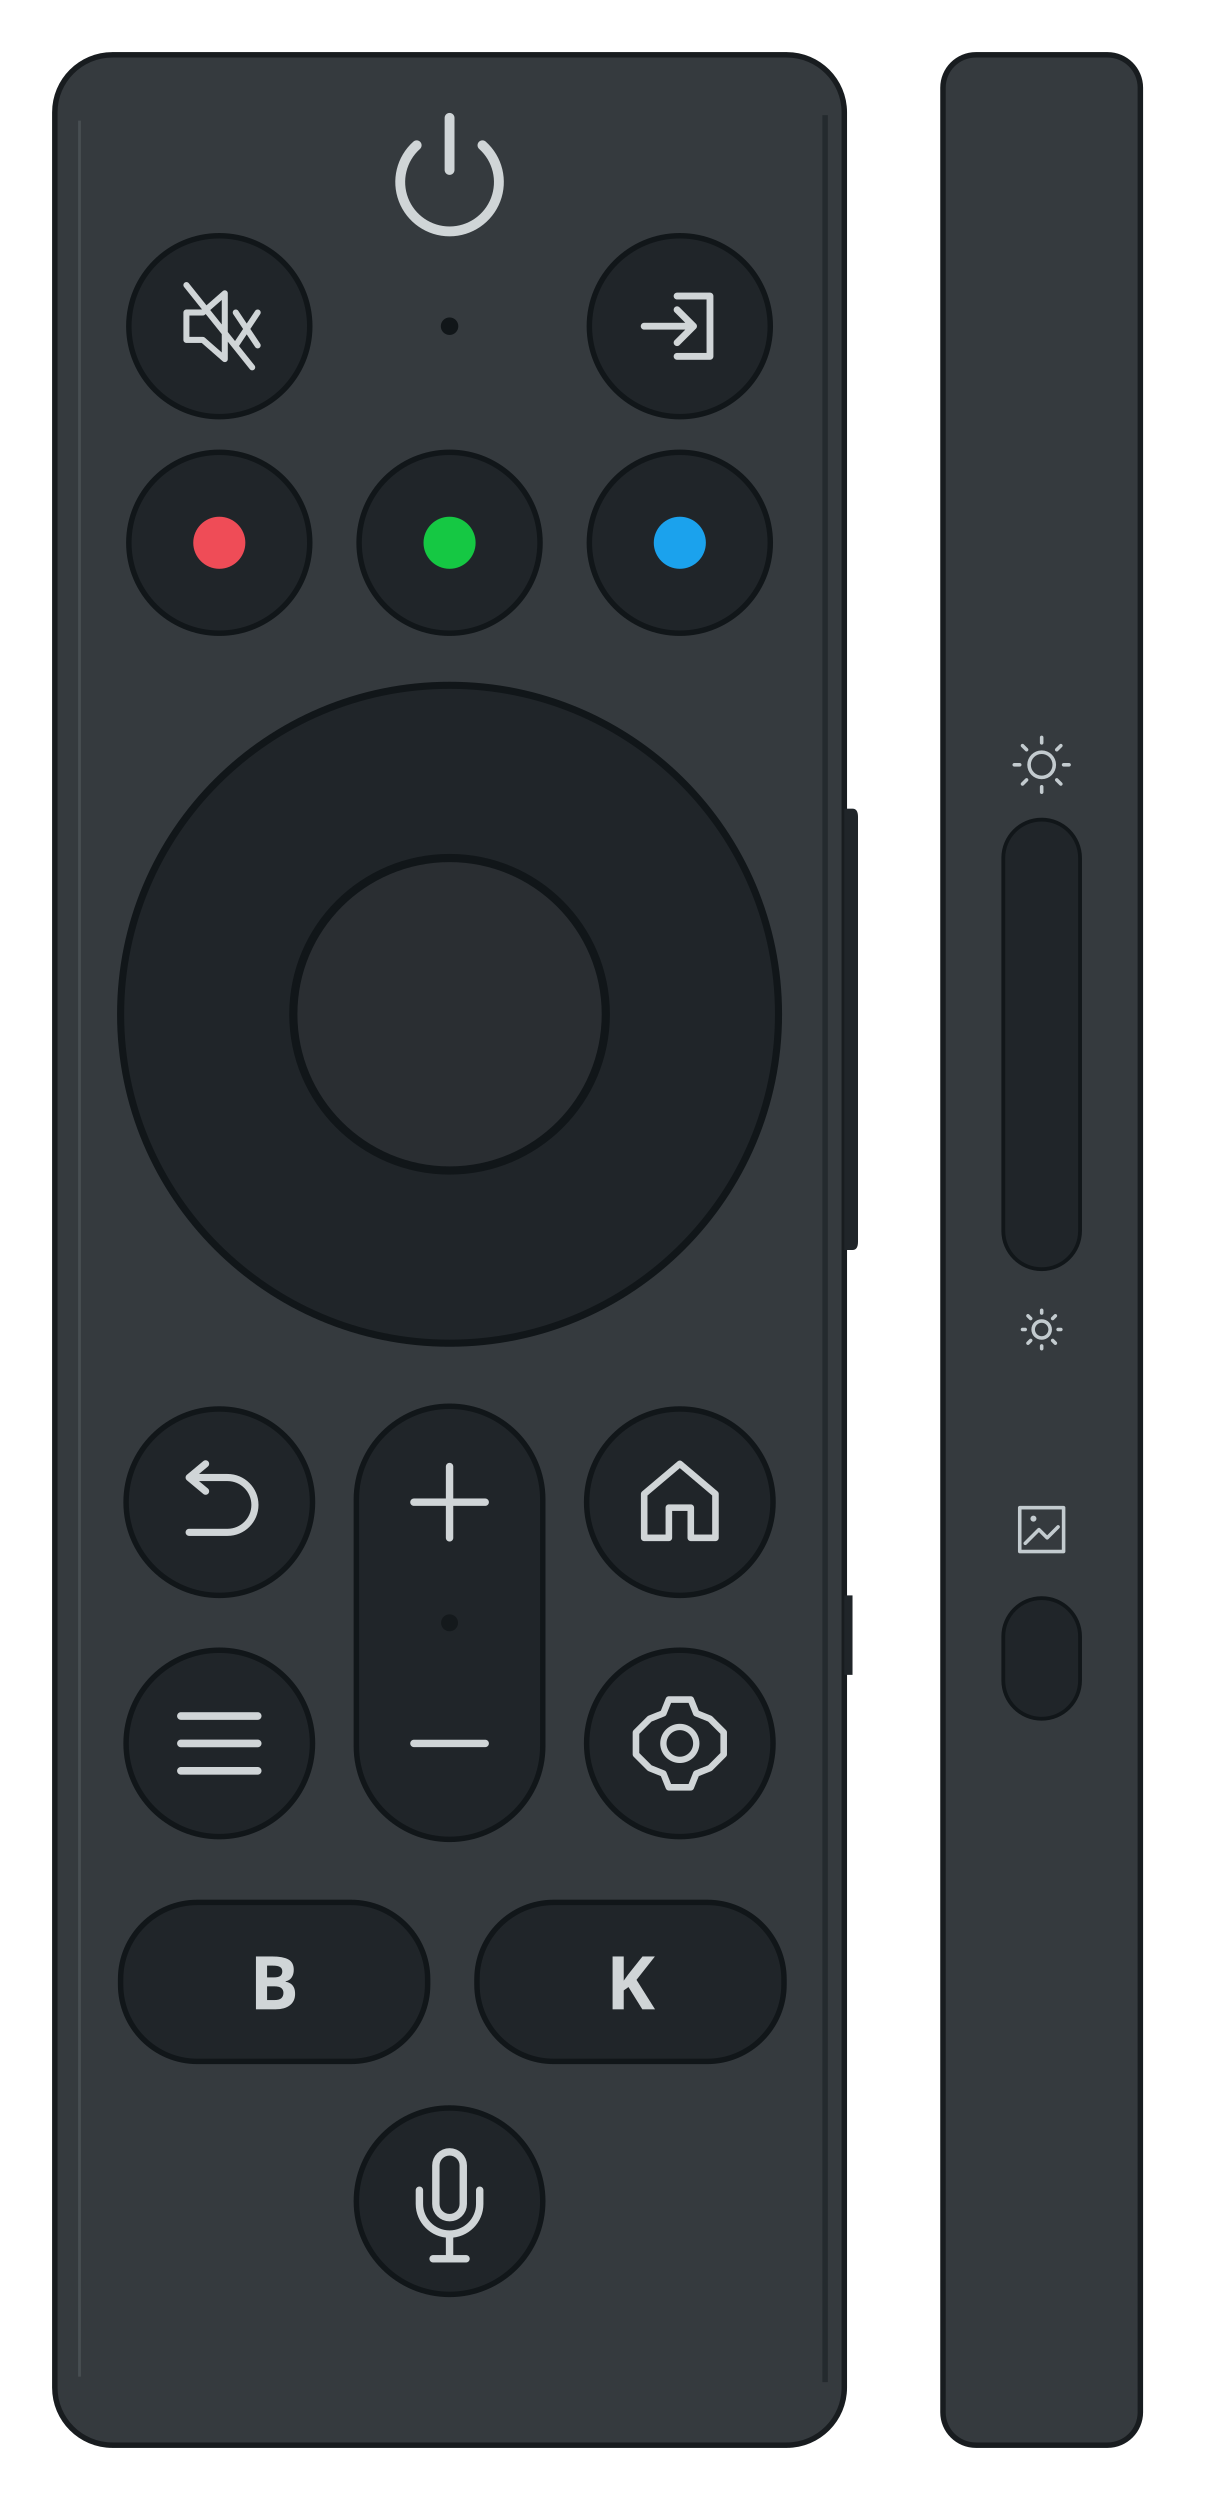
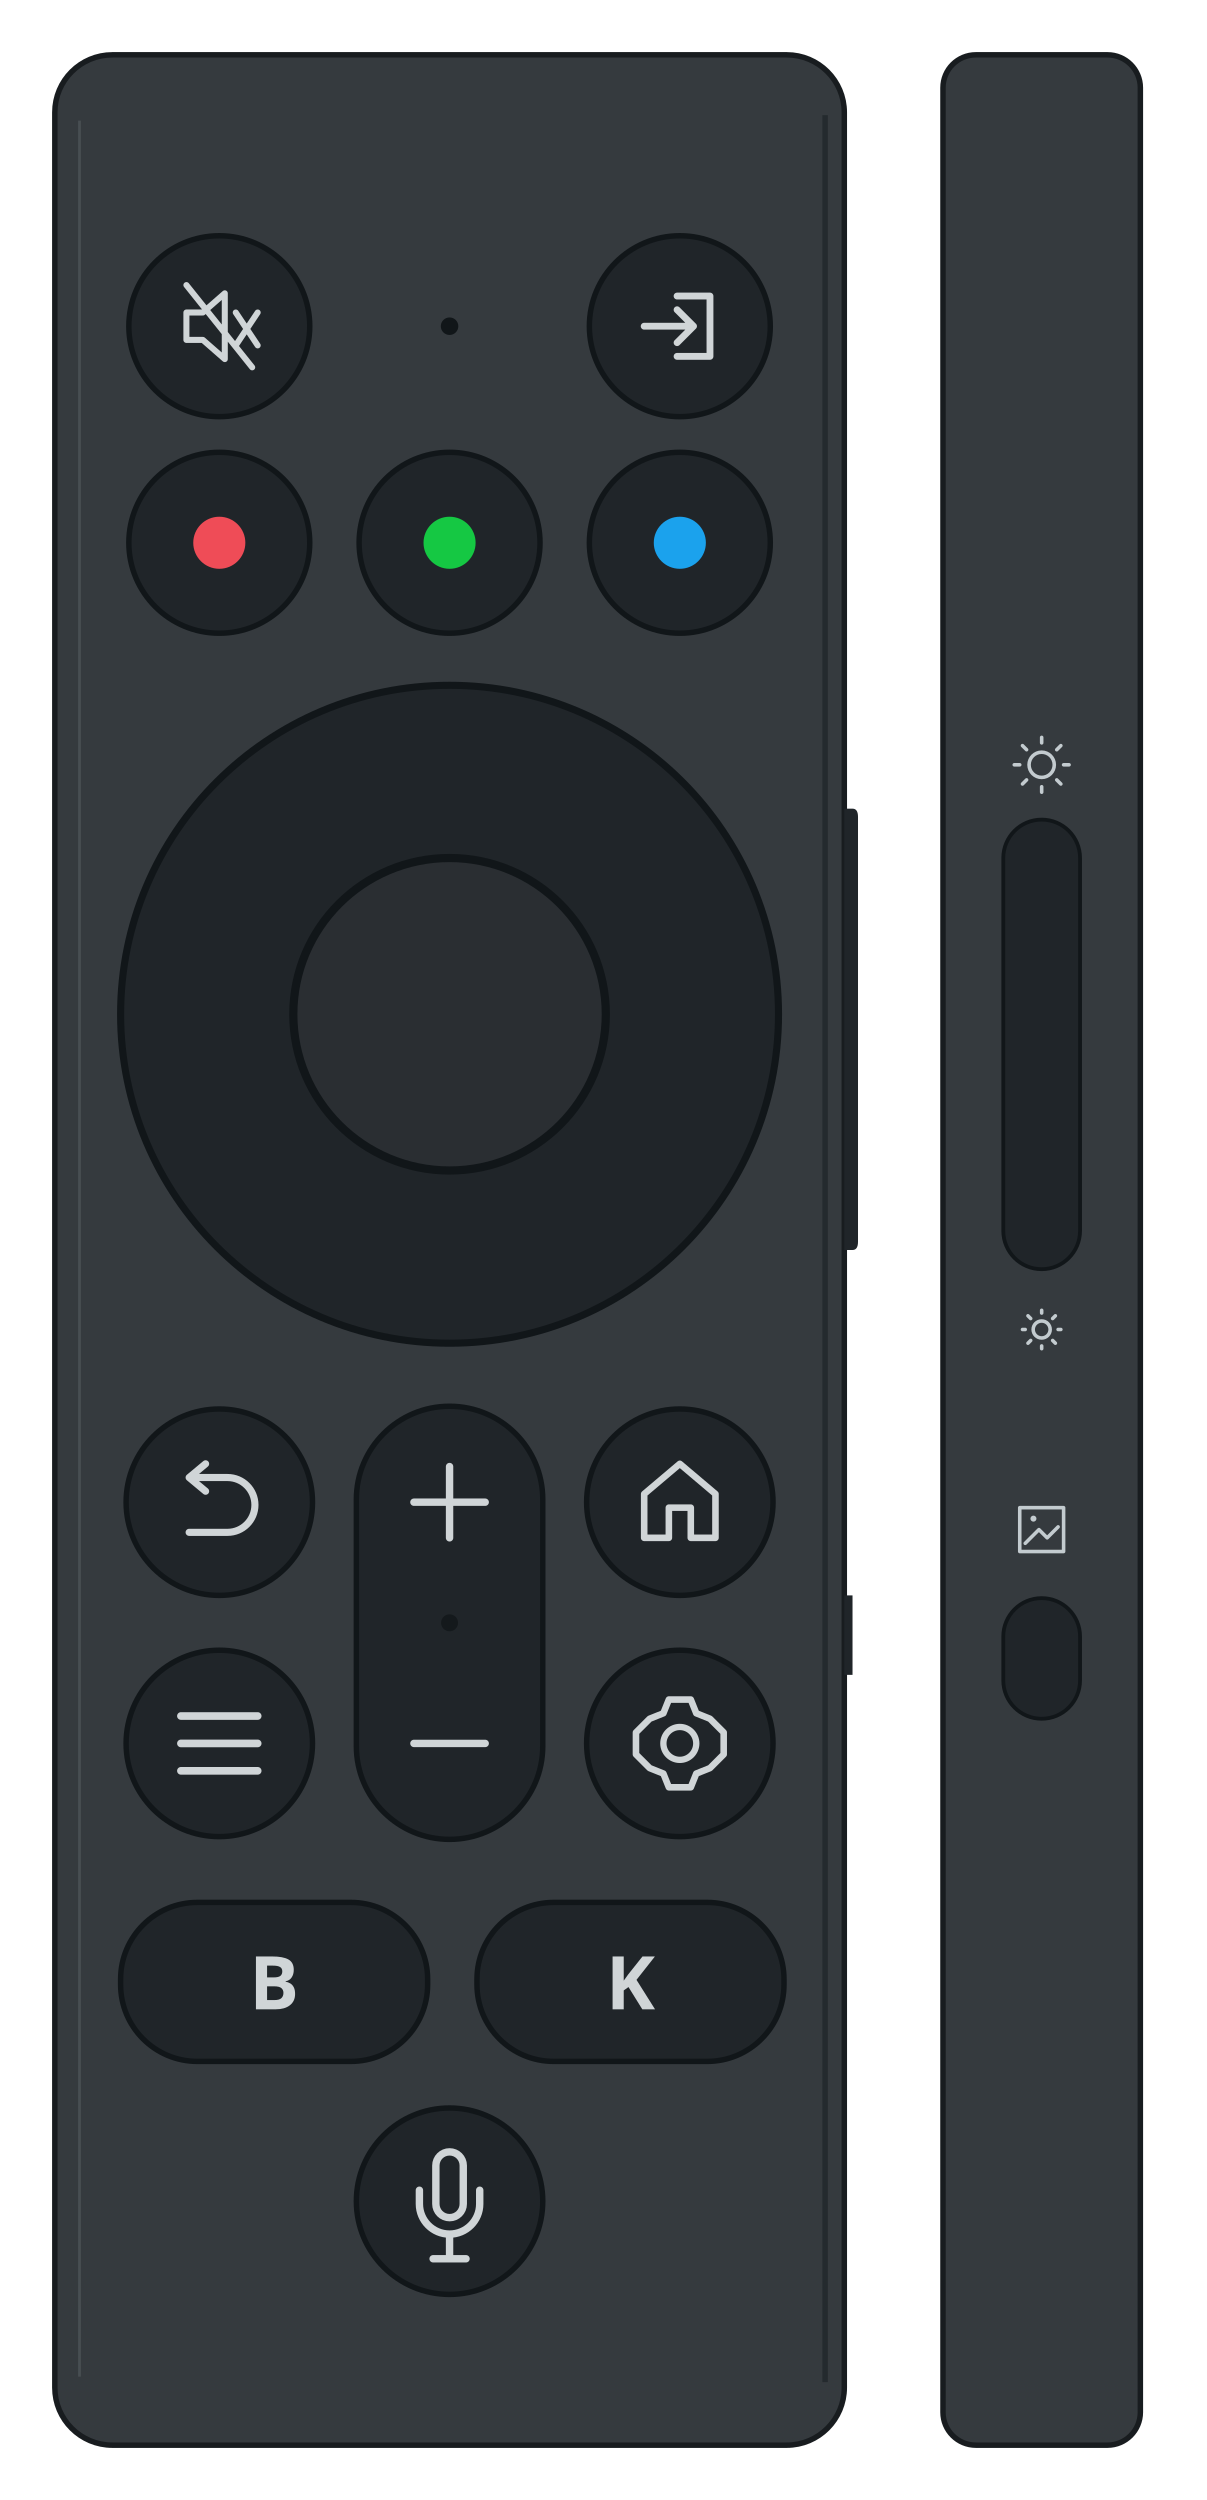
- <svg xmlns="http://www.w3.org/2000/svg" width="440" height="912" viewBox="0 0 440 912" data-ak-schema="axonkey.device/1" data-ak-device="tcl-rc802a" data-ak-revision="1" data-ak-status="draft" role="img" aria-labelledby="device-title device-description">
+ <svg xmlns="http://www.w3.org/2000/svg" width="440" height="912" viewBox="0 0 440 912" data-ak-schema="axonkey.device/1" data-ak-device="tcl-rc802a" data-ak-revision="3" data-ak-status="draft" role="img" aria-labelledby="device-title device-description">
  <g id="front-view" data-ak-view="front" aria-label="正面按键区">
    <rect x="20" y="20" width="288" height="872" rx="21" fill="#353a3e" stroke="#181c1f" stroke-width="2" />
    <path d="M 29 44 V 867" fill="none" stroke="#484e52" stroke-width="1" />
    <path d="M 301 42 V 869" fill="none" stroke="#242a2e" stroke-width="2" />
    <path d="M 308 295 h 3 q 2 0 2 3 v 155 q 0 3 -2 3 h -3 Z M 308 582 h 3 v 29 h -3 Z" fill="#202529" />
-     <g id="key-power" data-ak-key="tcl-rc802a.power" data-ak-role="input" role="button" tabindex="0" aria-label="电源">
-       <circle cx="164" cy="65" r="25" fill="transparent" />
-       <path d="M 152 53 A 18 18 0 1 0 176 53 M 164 43 V 62" fill="none" stroke="#d0d5d7" stroke-width="3.6" stroke-linecap="round" />
-     </g>
    <g id="key-mute" data-ak-key="tcl-rc802a.mute" data-ak-role="input" role="button" tabindex="0" aria-label="静音">
      <circle cx="80" cy="119" r="33" fill="#202529" stroke="#111619" stroke-width="2" />
      <path d="M 68 114 H 74 L 82 107 V 131 L 74 124 H 68 Z M 86 114 L 94 126 M 94 114 L 86 126 M 68 104 L 92 134" fill="none" stroke="#d0d5d7" stroke-width="2.2" stroke-linecap="round" stroke-linejoin="round" />
    </g>
    <circle cx="164" cy="119" r="3.2" fill="#111619" />
    <g id="key-input" data-ak-key="tcl-rc802a.input" data-ak-role="input" role="button" tabindex="0" aria-label="信号源">
      <circle cx="248" cy="119" r="33" fill="#202529" stroke="#111619" stroke-width="2" />
      <path d="M 247 108 H 259 V 130 H 247 M 235 119 H 253 M 247 113 L 253 119 L 247 125" fill="none" stroke="#d0d5d7" stroke-width="2.5" stroke-linecap="round" stroke-linejoin="round" />
    </g>
    <g id="key-red" data-ak-key="tcl-rc802a.red" data-ak-role="input" role="button" tabindex="0" aria-label="红色键">
      <circle cx="80" cy="198" r="33" fill="#202529" stroke="#111619" stroke-width="2" />
      <circle cx="80" cy="198" r="9.5" fill="#ef4c57" />
    </g>
    <g id="key-green" data-ak-key="tcl-rc802a.green" data-ak-role="input" role="button" tabindex="0" aria-label="绿色键">
      <circle cx="164" cy="198" r="33" fill="#202529" stroke="#111619" stroke-width="2" />
      <circle cx="164" cy="198" r="9.5" fill="#15c843" />
    </g>
    <g id="key-blue" data-ak-key="tcl-rc802a.blue" data-ak-role="input" role="button" tabindex="0" aria-label="蓝色键">
      <circle cx="248" cy="198" r="33" fill="#202529" stroke="#111619" stroke-width="2" />
      <circle cx="248" cy="198" r="9.5" fill="#1ba2ed" />
    </g>
    <circle cx="164" cy="370" r="120" fill="#202529" stroke="#111619" stroke-width="2.6" />
    <g id="key-up" data-ak-key="tcl-rc802a.up" data-ak-role="input" role="button" tabindex="0" aria-label="上">
      <path d="M 79.147 285.147 A 120 120 0 0 1 248.853 285.147 L 204.305 329.695 A 57 57 0 0 0 123.695 329.695 Z" fill="transparent" />
    </g>
    <g id="key-right" data-ak-key="tcl-rc802a.right" data-ak-role="input" role="button" tabindex="0" aria-label="右">
      <path d="M 248.853 285.147 A 120 120 0 0 1 248.853 454.853 L 204.305 410.305 A 57 57 0 0 0 204.305 329.695 Z" fill="transparent" />
    </g>
    <g id="key-down" data-ak-key="tcl-rc802a.down" data-ak-role="input" role="button" tabindex="0" aria-label="下">
      <path d="M 248.853 454.853 A 120 120 0 0 1 79.147 454.853 L 123.695 410.305 A 57 57 0 0 0 204.305 410.305 Z" fill="transparent" />
    </g>
    <g id="key-left" data-ak-key="tcl-rc802a.left" data-ak-role="input" role="button" tabindex="0" aria-label="左">
      <path d="M 79.147 454.853 A 120 120 0 0 1 79.147 285.147 L 123.695 329.695 A 57 57 0 0 0 123.695 410.305 Z" fill="transparent" />
    </g>
    <g id="key-confirm" data-ak-key="tcl-rc802a.confirm" data-ak-role="input" role="button" tabindex="0" aria-label="确认">
      <circle cx="164" cy="370" r="57" fill="#2a2e32" stroke="#111619" stroke-width="3" />
    </g>
    <g id="key-back" data-ak-key="tcl-rc802a.back" data-ak-role="input" role="button" tabindex="0" aria-label="返回">
      <circle cx="80" cy="548" r="34" fill="#202529" stroke="#111619" stroke-width="2" />
      <path d="M 70 539 H 83 A 10 10 0 0 1 83 559 H 69 M 75 534 L 69 539 L 75 544" fill="none" stroke="#d0d5d7" stroke-width="2.6" stroke-linecap="round" stroke-linejoin="round" />
    </g>
    <rect x="130" y="513" width="68" height="158" rx="34" fill="#202529" stroke="#111619" stroke-width="2" />
    <g id="key-volume-up" data-ak-key="tcl-rc802a.volumeUp" data-ak-role="input" role="button" tabindex="0" aria-label="音量加">
      <path d="M 130 592 V 547 A 34 34 0 0 1 198 547 V 592 Z" fill="transparent" />
      <path d="M 151 548 H 177 M 164 535 V 561" fill="none" stroke="#d0d5d7" stroke-width="2.7" stroke-linecap="round" />
    </g>
    <circle cx="164" cy="592" r="3.1" fill="#14191c" />
    <g id="key-volume-down" data-ak-key="tcl-rc802a.volumeDown" data-ak-role="input" role="button" tabindex="0" aria-label="音量减">
      <path d="M 130 592 H 198 V 637 A 34 34 0 0 1 130 637 Z" fill="transparent" />
      <path d="M 151 636 H 177" fill="none" stroke="#d0d5d7" stroke-width="2.7" stroke-linecap="round" />
    </g>
    <g id="key-home" data-ak-key="tcl-rc802a.home" data-ak-role="input" role="button" tabindex="0" aria-label="主页">
      <circle cx="248" cy="548" r="34" fill="#202529" stroke="#111619" stroke-width="2" />
      <path d="M 235 545 L 248 534 L 261 545 V 561 H 252 V 550 H 244 V 561 H 235 Z" fill="none" stroke="#d0d5d7" stroke-width="2.4" stroke-linecap="round" stroke-linejoin="round" />
    </g>
    <g id="key-menu" data-ak-key="tcl-rc802a.menu" data-ak-role="input" role="button" tabindex="0" aria-label="菜单">
      <circle cx="80" cy="636" r="34" fill="#202529" stroke="#111619" stroke-width="2" />
      <path d="M 66 626 H 94 M 66 636 H 94 M 66 646 H 94" fill="none" stroke="#d0d5d7" stroke-width="2.8" stroke-linecap="round" />
    </g>
    <g id="key-settings" data-ak-key="tcl-rc802a.settings" data-ak-role="input" role="button" tabindex="0" aria-label="设置">
      <circle cx="248" cy="636" r="34" fill="#202529" stroke="#111619" stroke-width="2" />
      <path d="M 244 620 H 252 L 254 625 L 259 627 L 264 632 V 640 L 259 645 L 254 647 L 252 652 H 244 L 242 647 L 237 645 L 232 640 V 632 L 237 627 L 242 625 Z" fill="none" stroke="#d0d5d7" stroke-width="2.4" stroke-linejoin="round" />
      <circle cx="248" cy="636" r="6" fill="none" stroke="#d0d5d7" stroke-width="2.3" />
    </g>
    <g id="key-app-b" data-ak-key="tcl-rc802a.appB" data-ak-role="input" role="button" tabindex="0" aria-label="应用 B">
      <rect x="44" y="694" width="112" height="58" rx="28" fill="#202529" stroke="#111619" stroke-width="2" />
      <text x="100" y="733" text-anchor="middle" fill="#d0d5d7" font-family="sans-serif" font-size="27" font-weight="600">B</text>
    </g>
    <g id="key-app-k" data-ak-key="tcl-rc802a.appK" data-ak-role="input" role="button" tabindex="0" aria-label="应用 K">
      <rect x="174" y="694" width="112" height="58" rx="28" fill="#202529" stroke="#111619" stroke-width="2" />
      <text x="230" y="733" text-anchor="middle" fill="#d0d5d7" font-family="sans-serif" font-size="27" font-weight="600">K</text>
    </g>
    <g id="key-voice" data-ak-key="tcl-rc802a.voice" data-ak-role="input" role="button" tabindex="0" aria-label="麦克风键">
      <circle cx="164" cy="803" r="34" fill="#202529" stroke="#111619" stroke-width="2" />
      <rect x="159" y="785" width="10" height="24" rx="5" fill="none" stroke="#d0d5d7" stroke-width="2.7" />
      <path d="M 153 799 V 804 A 11 11 0 0 0 175 804 V 799 M 164 815 V 824 M 158 824 H 170" fill="none" stroke="#d0d5d7" stroke-width="2.7" stroke-linecap="round" />
    </g>
  </g>
  <g id="side-view" data-ak-view="side" aria-label="侧面按键区">
    <rect x="344" y="20" width="72" height="872" rx="12" fill="#353a3e" stroke="#181c1f" stroke-width="2" />
    <g transform="translate(19 0)" fill="none" stroke="#c3cbcf" stroke-width="1.3" stroke-linecap="round" aria-hidden="true">
      <circle cx="361" cy="279" r="4.6" />
      <path d="M 361 269 V 271 M 361 287 V 289 M 351 279 H 353 M 369 279 H 371 M 354 272 L 355.5 273.5 M 366.5 284.5 L 368 286 M 354 286 L 355.5 284.5 M 366.5 273.5 L 368 272" />
      <circle cx="361" cy="485" r="3.1" />
      <path d="M 361 478 V 479 M 361 491 V 492 M 354 485 H 355 M 367 485 H 368 M 356 480 L 357 481 M 365 489 L 366 490 M 356 490 L 357 489 M 365 481 L 366 480" />
    </g>
    <rect x="366" y="299" width="28" height="164" rx="14" fill="#202529" stroke="#111619" stroke-width="1.4" />
    <g id="key-side-upper" data-ak-key="tcl-rc802a.sideUpper" data-ak-role="input" role="button" tabindex="0" aria-label="侧边上键">
      <path d="M 366 381 V 313 A 14 14 0 0 1 394 313 V 381 Z" fill="transparent" />
    </g>
    <g id="key-side-lower" data-ak-key="tcl-rc802a.sideLower" data-ak-role="input" role="button" tabindex="0" aria-label="侧边下键">
      <path d="M 366 381 H 394 V 449 A 14 14 0 0 1 366 449 Z" fill="transparent" />
    </g>
    <g transform="translate(19 0)" fill="none" stroke="#c3cbcf" stroke-width="1.3" stroke-linecap="round" stroke-linejoin="round" aria-hidden="true">
      <path d="M 353 550 H 369 V 566 H 353 Z M 355 563 L 360 558 L 363 561 L 367 557" />
      <circle cx="358" cy="554" r="1.1" fill="#c3cbcf" stroke="none" />
    </g>
    <g id="key-side-function" data-ak-key="tcl-rc802a.sideFunction" data-ak-role="input" role="button" tabindex="0" aria-label="侧边功能键">
      <rect x="366" y="583" width="28" height="44" rx="14" fill="#202529" stroke="#111619" stroke-width="1.4" />
    </g>
  </g>
  <g data-ak-regions="true" fill="transparent" pointer-events="none">
-     <path data-ak-region="tcl-rc802a.power" data-ak-anchor="164 65" d="M 139 65 A 25 25 0 1 0 189 65 A 25 25 0 1 0 139 65 Z" />
    <path data-ak-region="tcl-rc802a.mute" data-ak-anchor="80 119" d="M 47 119 A 33 33 0 1 0 113 119 A 33 33 0 1 0 47 119 Z" />
    <path data-ak-region="tcl-rc802a.input" data-ak-anchor="248 119" d="M 215 119 A 33 33 0 1 0 281 119 A 33 33 0 1 0 215 119 Z" />
    <path data-ak-region="tcl-rc802a.red" data-ak-anchor="80 198" d="M 47 198 A 33 33 0 1 0 113 198 A 33 33 0 1 0 47 198 Z" />
    <path data-ak-region="tcl-rc802a.green" data-ak-anchor="164 198" d="M 131 198 A 33 33 0 1 0 197 198 A 33 33 0 1 0 131 198 Z" />
    <path data-ak-region="tcl-rc802a.blue" data-ak-anchor="248 198" d="M 215 198 A 33 33 0 1 0 281 198 A 33 33 0 1 0 215 198 Z" />
    <path data-ak-region="tcl-rc802a.up" data-ak-anchor="164 281" d="M 79.147 285.147 A 120 120 0 0 1 248.853 285.147 L 204.305 329.695 A 57 57 0 0 0 123.695 329.695 Z" />
    <path data-ak-region="tcl-rc802a.right" data-ak-anchor="253 370" d="M 248.853 285.147 A 120 120 0 0 1 248.853 454.853 L 204.305 410.305 A 57 57 0 0 0 204.305 329.695 Z" />
    <path data-ak-region="tcl-rc802a.down" data-ak-anchor="164 459" d="M 248.853 454.853 A 120 120 0 0 1 79.147 454.853 L 123.695 410.305 A 57 57 0 0 0 204.305 410.305 Z" />
    <path data-ak-region="tcl-rc802a.left" data-ak-anchor="75 370" d="M 79.147 454.853 A 120 120 0 0 1 79.147 285.147 L 123.695 329.695 A 57 57 0 0 0 123.695 410.305 Z" />
    <path data-ak-region="tcl-rc802a.confirm" data-ak-anchor="164 370" d="M 107 370 A 57 57 0 1 0 221 370 A 57 57 0 1 0 107 370 Z" />
    <path data-ak-region="tcl-rc802a.back" data-ak-anchor="80 548" d="M 46 548 A 34 34 0 1 0 114 548 A 34 34 0 1 0 46 548 Z" />
    <path data-ak-region="tcl-rc802a.volumeUp" data-ak-anchor="164 548" d="M 130 592 V 547 A 34 34 0 0 1 198 547 V 592 Z" />
    <path data-ak-region="tcl-rc802a.home" data-ak-anchor="248 548" d="M 214 548 A 34 34 0 1 0 282 548 A 34 34 0 1 0 214 548 Z" />
    <path data-ak-region="tcl-rc802a.menu" data-ak-anchor="80 636" d="M 46 636 A 34 34 0 1 0 114 636 A 34 34 0 1 0 46 636 Z" />
    <path data-ak-region="tcl-rc802a.volumeDown" data-ak-anchor="164 636" d="M 130 592 H 198 V 637 A 34 34 0 0 1 130 637 Z" />
    <path data-ak-region="tcl-rc802a.settings" data-ak-anchor="248 636" d="M 214 636 A 34 34 0 1 0 282 636 A 34 34 0 1 0 214 636 Z" />
    <path data-ak-region="tcl-rc802a.appB" data-ak-anchor="100 723" d="M 72 694 H 128 A 28 28 0 0 1 156 722 V 724 A 28 28 0 0 1 128 752 H 72 A 28 28 0 0 1 44 724 V 722 A 28 28 0 0 1 72 694 Z" />
    <path data-ak-region="tcl-rc802a.appK" data-ak-anchor="230 723" d="M 202 694 H 258 A 28 28 0 0 1 286 722 V 724 A 28 28 0 0 1 258 752 H 202 A 28 28 0 0 1 174 724 V 722 A 28 28 0 0 1 202 694 Z" />
    <path data-ak-region="tcl-rc802a.voice" data-ak-anchor="164 803" d="M 130 803 A 34 34 0 1 0 198 803 A 34 34 0 1 0 130 803 Z" />
    <path data-ak-region="tcl-rc802a.sideUpper" data-ak-anchor="380 340" d="M 366 381 V 313 A 14 14 0 0 1 394 313 V 381 Z" />
    <path data-ak-region="tcl-rc802a.sideLower" data-ak-anchor="380 422" d="M 366 381 H 394 V 449 A 14 14 0 0 1 366 449 Z" />
    <path data-ak-region="tcl-rc802a.sideFunction" data-ak-anchor="380 605" d="M 366 597 A 14 14 0 0 1 394 597 V 613 A 14 14 0 0 1 366 613 Z" />
  </g>
</svg>
